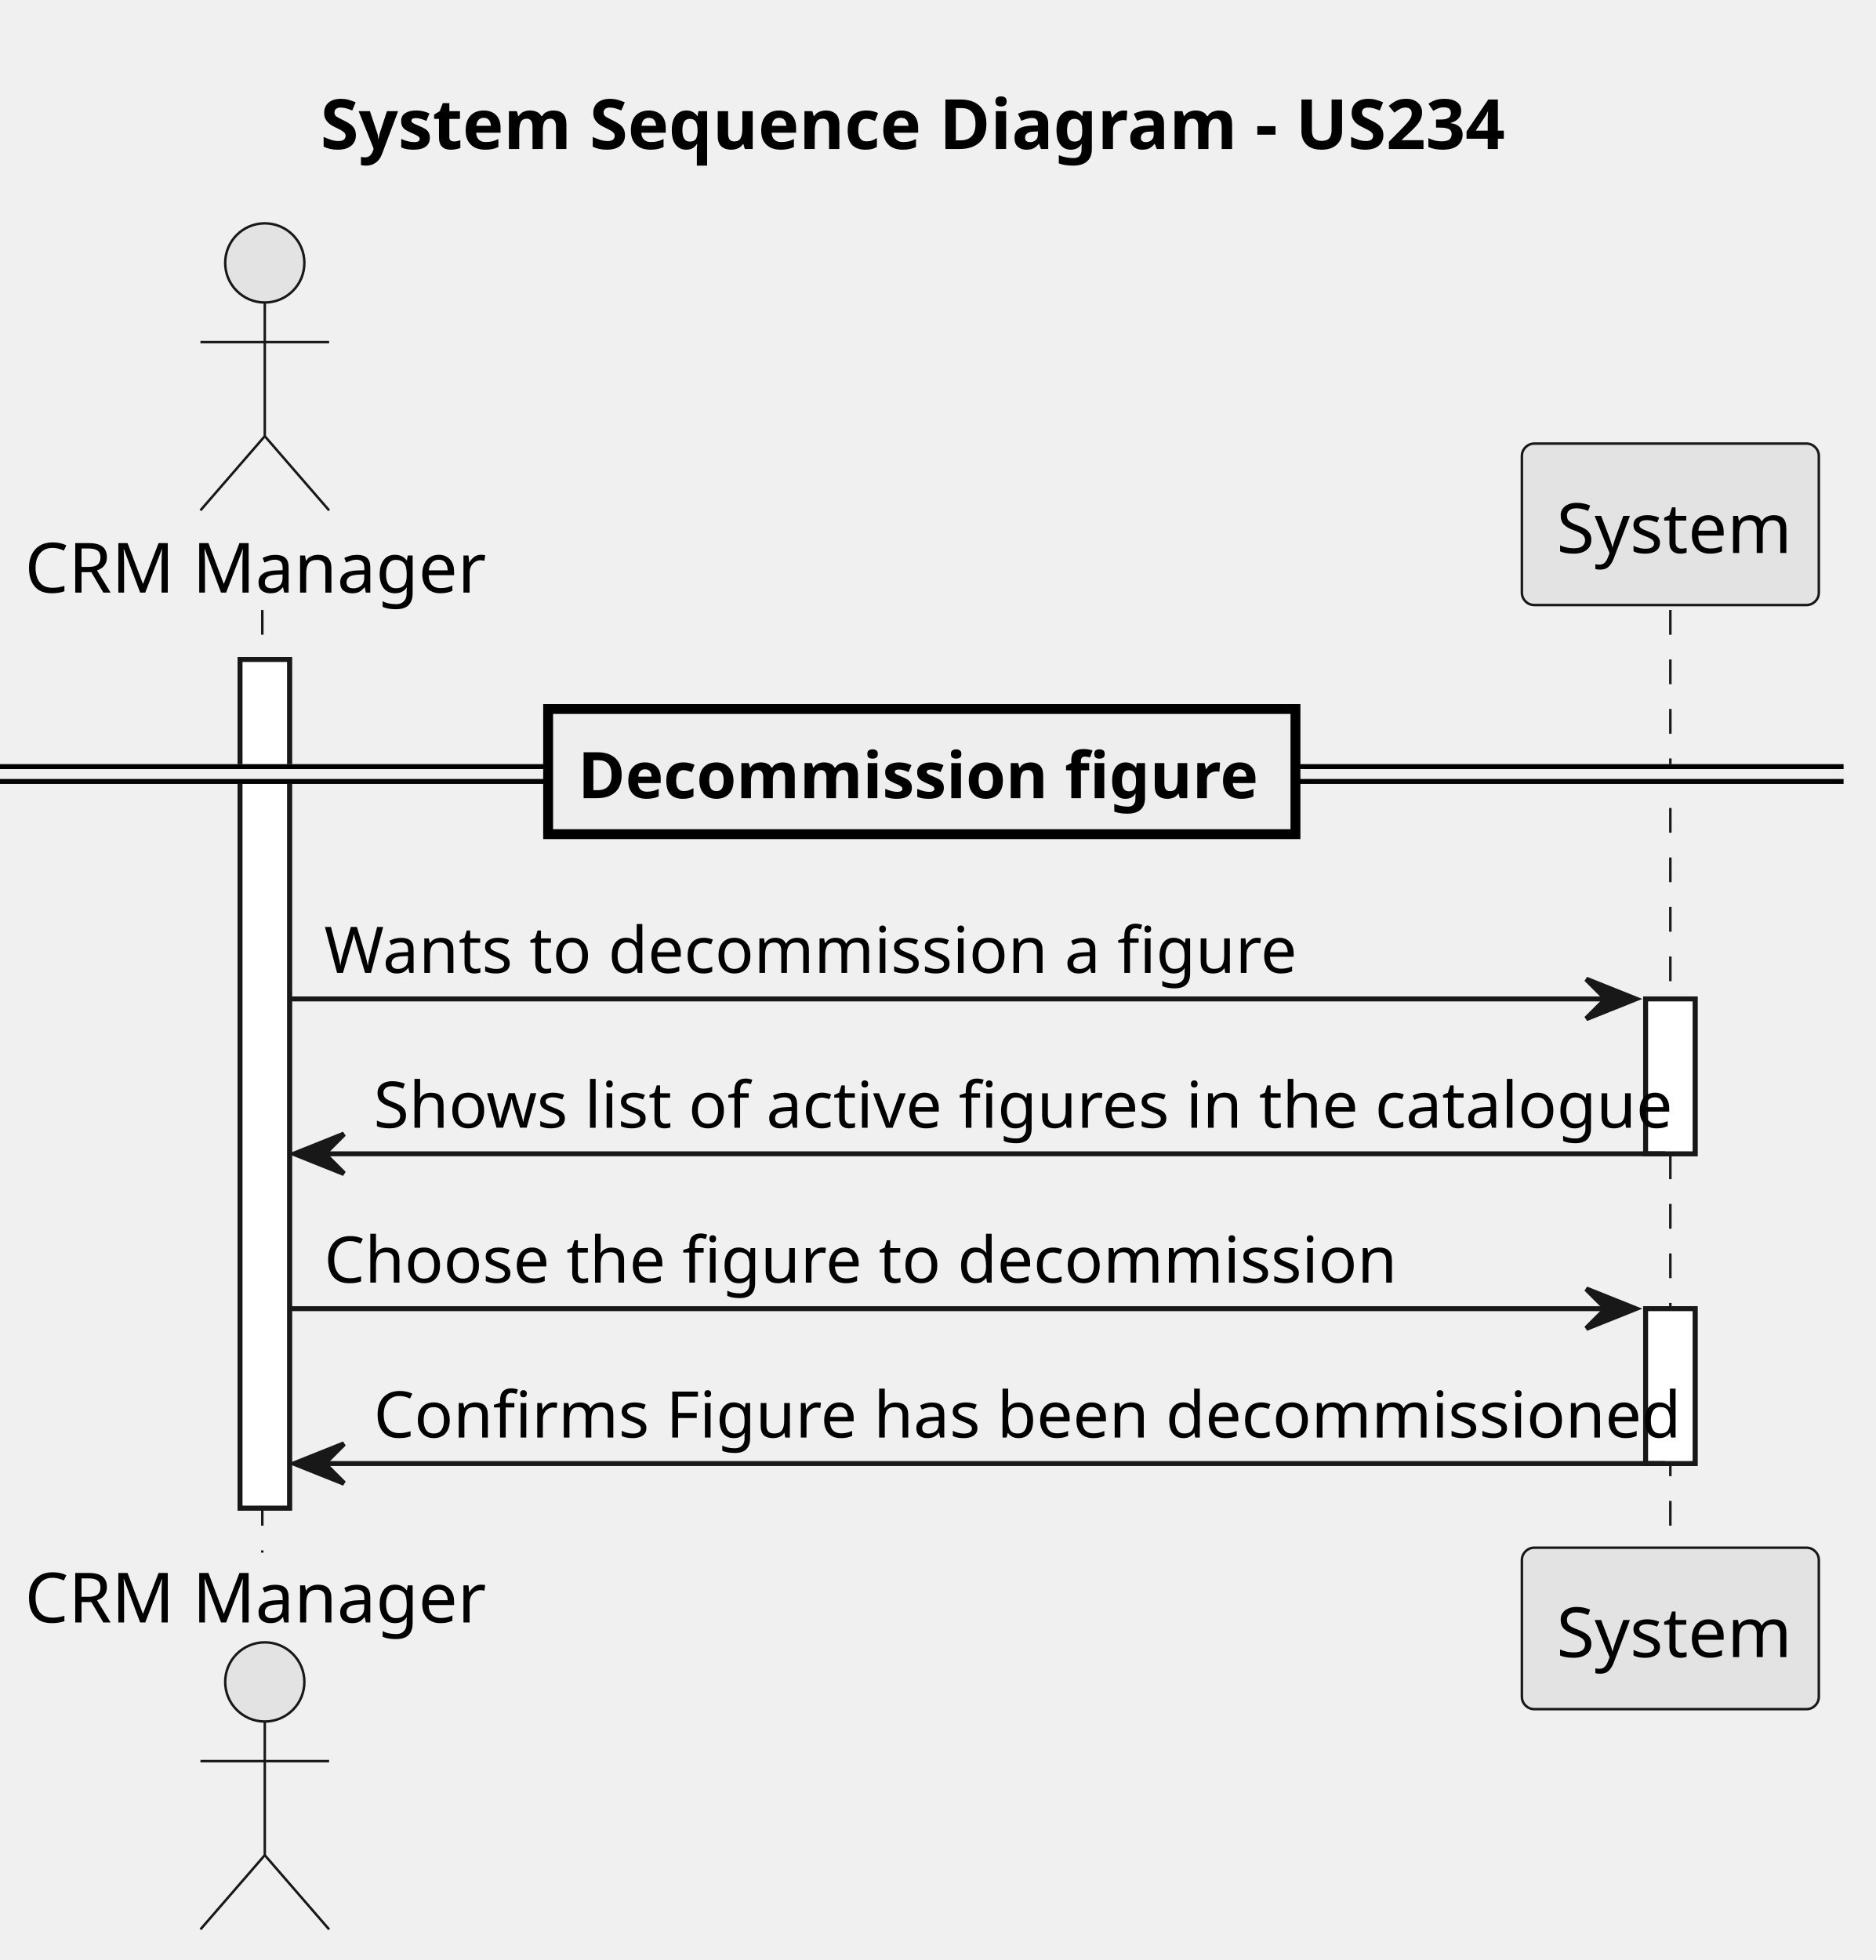
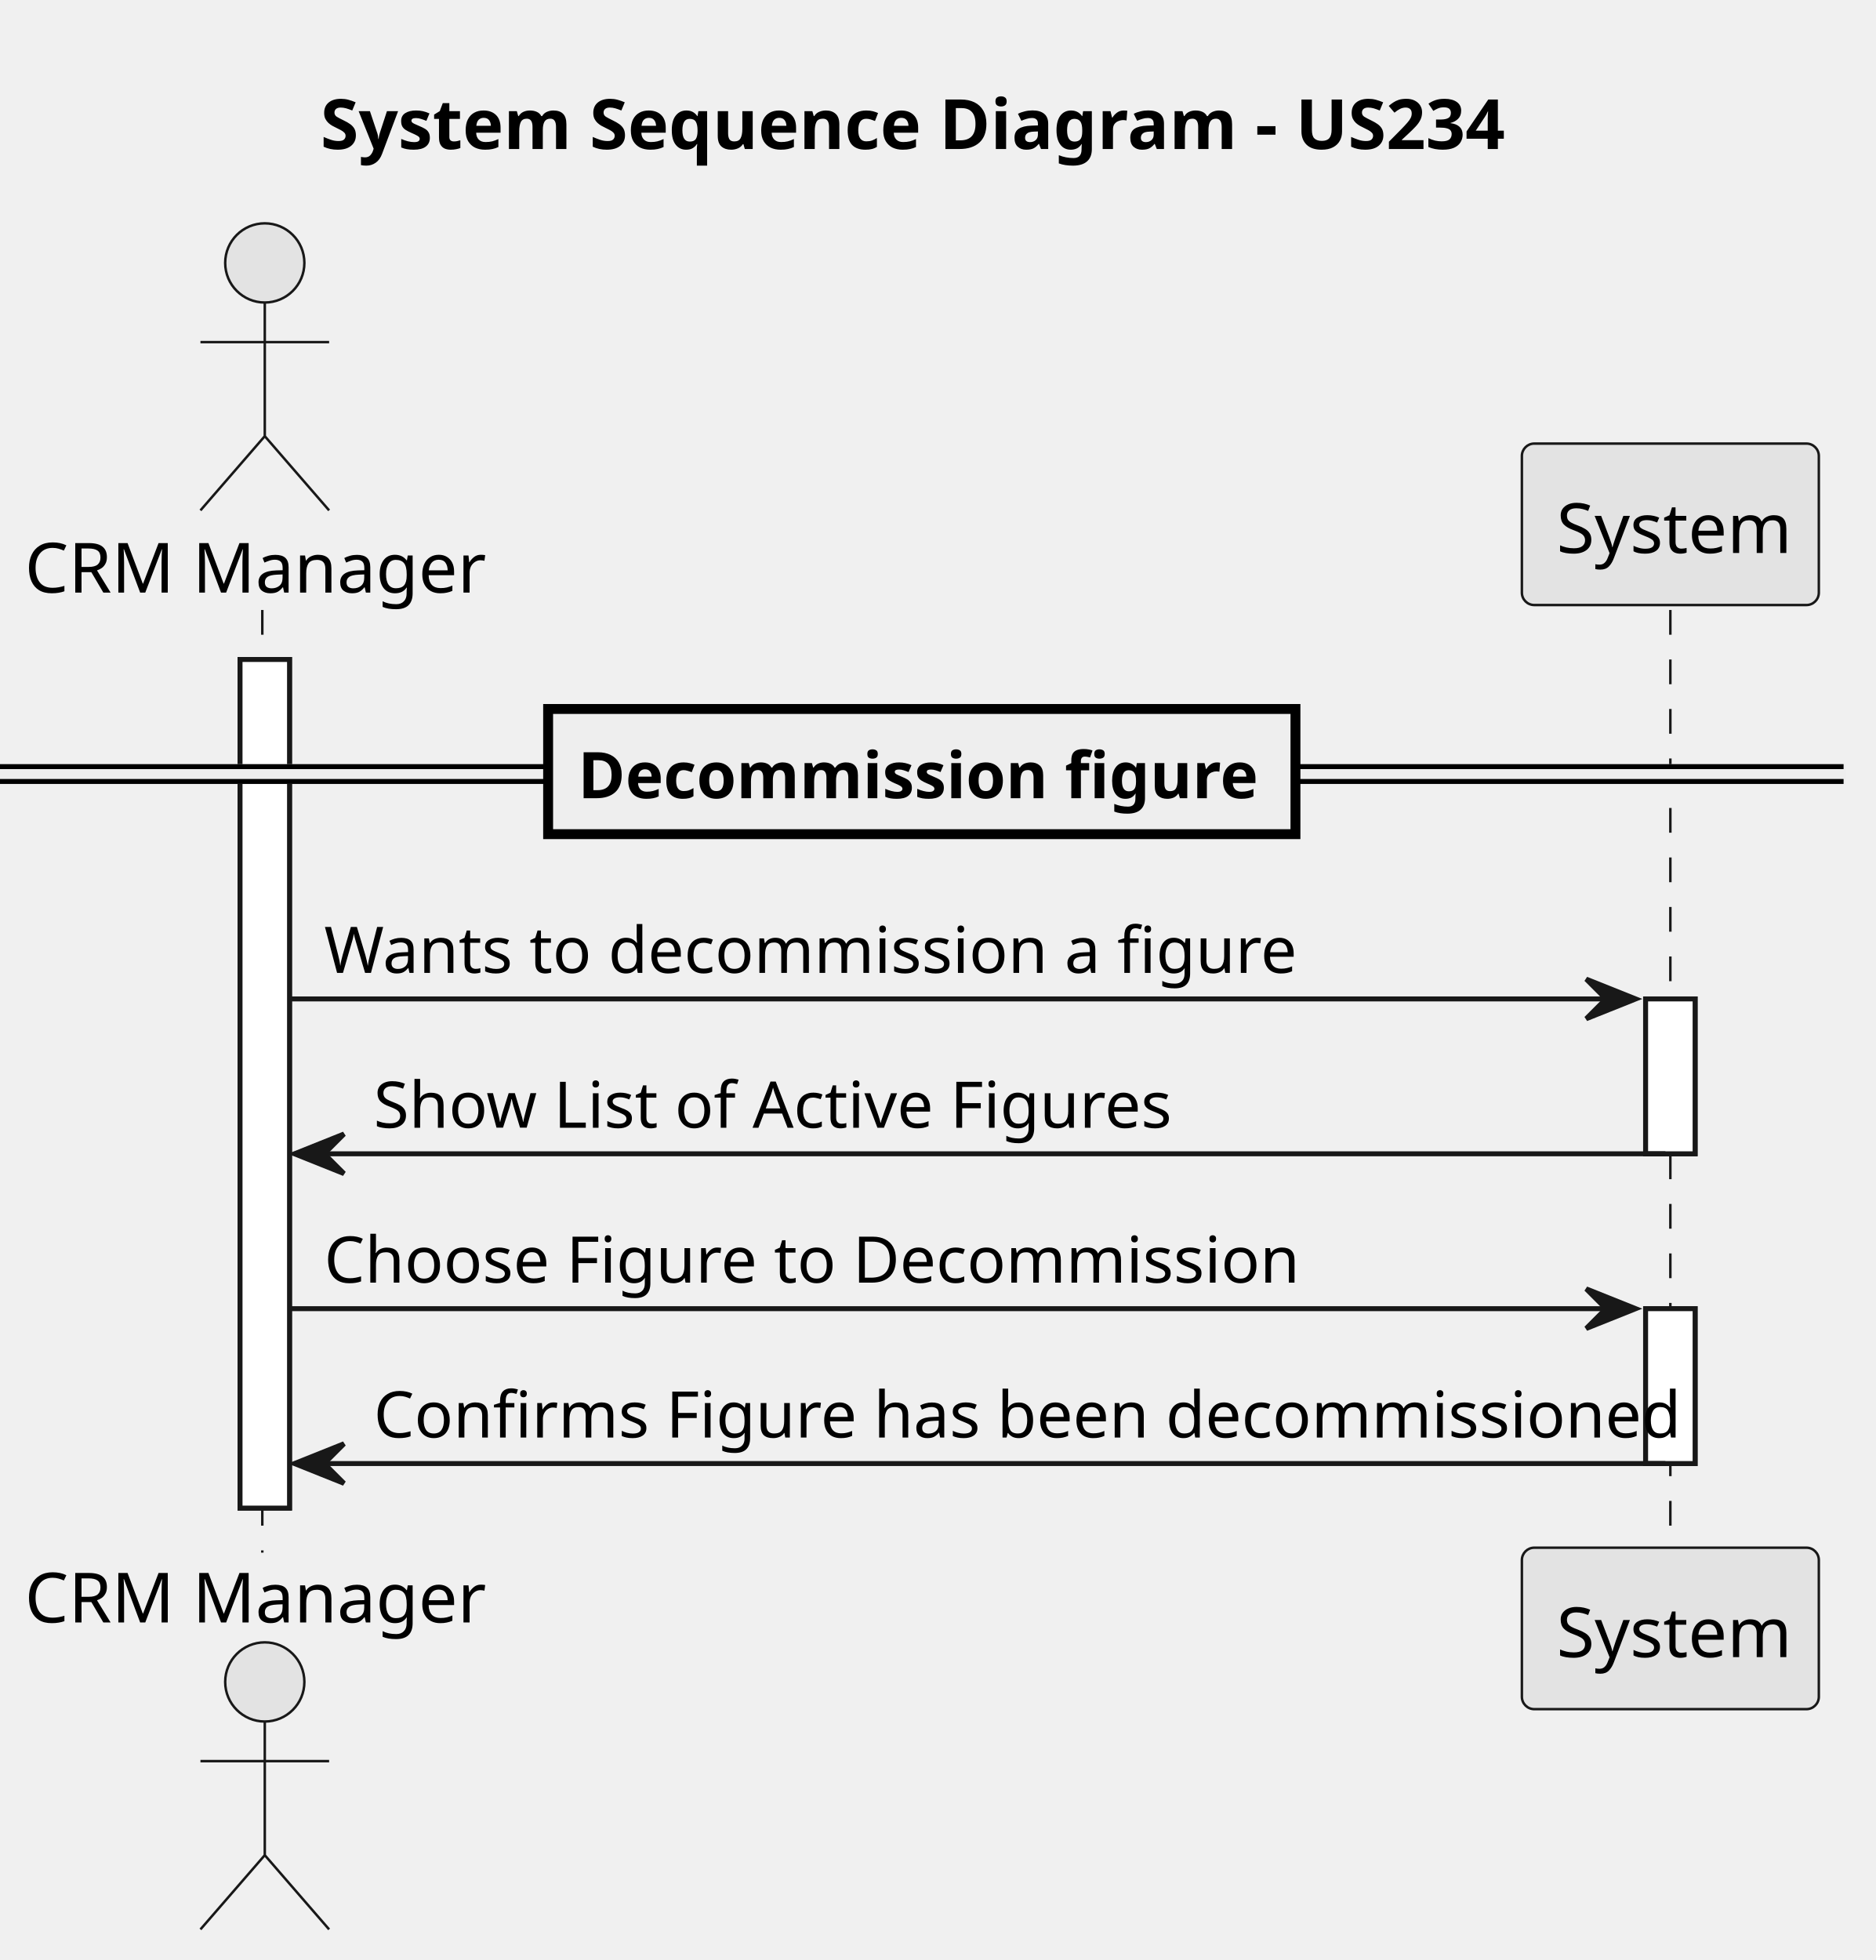
<svg xmlns="http://www.w3.org/2000/svg" contentStyleType="text/css" height="396px" preserveAspectRatio="none" style="width:379px;height:396px;background:#FFFFFF;" version="1.1" viewBox="0 0 379 396" width="379px" zoomAndPan="magnify">
  <defs />
  <g>
    <text fill="#000000" font-family="sans-serif" font-size="14" font-weight="bold" lengthAdjust="spacing" textLength="242" x="64.75" y="30.107">System Sequence Diagram - US234</text>
    <rect fill="#FFFFFF" height="171.455" style="stroke:#181818;stroke-width:1.0;" width="10" x="48.5" y="133.242" />
    <rect fill="#FFFFFF" height="31.291" style="stroke:#181818;stroke-width:1.0;" width="10" x="332.5" y="201.824" />
    <rect fill="#FFFFFF" height="31.291" style="stroke:#181818;stroke-width:1.0;" width="10" x="332.5" y="264.406" />
    <line style="stroke:#181818;stroke-width:0.5;stroke-dasharray:5.0,5.0;" x1="53" x2="53" y1="123.242" y2="313.697" />
    <line style="stroke:#181818;stroke-width:0.5;stroke-dasharray:5.0,5.0;" x1="337.5" x2="337.5" y1="123.242" y2="313.697" />
    <text fill="#000000" font-family="sans-serif" font-size="14" lengthAdjust="spacing" textLength="91" x="5" y="119.728">CRM Manager</text>
    <ellipse cx="53.5" cy="53.121" fill="#E3E3E3" rx="8" ry="8" style="stroke:#181818;stroke-width:0.5;" />
    <path d="M53.5,61.121 L53.5,88.121 M40.5,69.121 L66.5,69.121 M53.5,88.121 L40.5,103.121 M53.5,88.121 L66.5,103.121 " fill="none" style="stroke:#181818;stroke-width:0.5;" />
    <text fill="#000000" font-family="sans-serif" font-size="14" lengthAdjust="spacing" textLength="91" x="5" y="327.805">CRM Manager</text>
    <ellipse cx="53.5" cy="339.818" fill="#E3E3E3" rx="8" ry="8" style="stroke:#181818;stroke-width:0.5;" />
    <path d="M53.5,347.818 L53.5,374.818 M40.5,355.818 L66.5,355.818 M53.5,374.818 L40.5,389.818 M53.5,374.818 L66.5,389.818 " fill="none" style="stroke:#181818;stroke-width:0.5;" />
    <rect fill="#E3E3E3" height="32.621" rx="2.5" ry="2.5" style="stroke:#181818;stroke-width:0.5;" width="60" x="307.5" y="89.621" />
    <text fill="#000000" font-family="sans-serif" font-size="14" lengthAdjust="spacing" textLength="46" x="314.5" y="111.728">System</text>
    <rect fill="#E3E3E3" height="32.621" rx="2.5" ry="2.5" style="stroke:#181818;stroke-width:0.5;" width="60" x="307.5" y="312.697" />
    <text fill="#000000" font-family="sans-serif" font-size="14" lengthAdjust="spacing" textLength="46" x="314.5" y="334.805">System</text>
    <rect fill="#FFFFFF" height="171.455" style="stroke:#181818;stroke-width:1.0;" width="10" x="48.5" y="133.242" />
    <rect fill="#FFFFFF" height="31.291" style="stroke:#181818;stroke-width:1.0;" width="10" x="332.5" y="201.824" />
    <rect fill="#FFFFFF" height="31.291" style="stroke:#181818;stroke-width:1.0;" width="10" x="332.5" y="264.406" />
    <rect fill="#EEEEEE" height="3" style="stroke:#EEEEEE;stroke-width:1.0;" width="372.5" x="0" y="154.888" />
    <line style="stroke:#000000;stroke-width:1.0;" x1="0" x2="372.5" y1="154.888" y2="154.888" />
    <line style="stroke:#000000;stroke-width:1.0;" x1="0" x2="372.5" y1="157.888" y2="157.888" />
    <rect fill="#EEEEEE" height="25.291" style="stroke:#000000;stroke-width:2.0;" width="151" x="110.75" y="143.242" />
    <text fill="#000000" font-family="sans-serif" font-size="13" font-weight="bold" lengthAdjust="spacing" textLength="133" x="116.75" y="161.27">Decommission figure</text>
    <polygon fill="#181818" points="320.5,197.824,330.5,201.824,320.5,205.824,324.5,201.824" style="stroke:#181818;stroke-width:1.0;" />
    <line style="stroke:#181818;stroke-width:1.0;" x1="58.5" x2="326.5" y1="201.824" y2="201.824" />
    <text fill="#000000" font-family="sans-serif" font-size="13" lengthAdjust="spacing" textLength="187" x="65.5" y="196.561">Wants to decommission a figure</text>
    <polygon fill="#181818" points="69.5,229.115,59.5,233.115,69.5,237.115,65.5,233.115" style="stroke:#181818;stroke-width:1.0;" />
    <line style="stroke:#181818;stroke-width:1.0;" x1="63.5" x2="336.5" y1="233.115" y2="233.115" />
-     <text fill="#000000" font-family="sans-serif" font-size="13" lengthAdjust="spacing" textLength="249" x="75.5" y="227.852">Shows list of active figures in the catalogue</text>
+     <text fill="#000000" font-family="sans-serif" font-size="13" lengthAdjust="spacing" textLength="157" x="75.5" y="227.852">Show List of Active Figures</text>
    <polygon fill="#181818" points="320.5,260.406,330.5,264.406,320.5,268.406,324.5,264.406" style="stroke:#181818;stroke-width:1.0;" />
    <line style="stroke:#181818;stroke-width:1.0;" x1="58.5" x2="326.5" y1="264.406" y2="264.406" />
-     <text fill="#000000" font-family="sans-serif" font-size="13" lengthAdjust="spacing" textLength="204" x="65.5" y="259.144">Choose the figure to decommission</text>
+     <text fill="#000000" font-family="sans-serif" font-size="13" lengthAdjust="spacing" textLength="189" x="65.5" y="259.144">Choose Figure to Decommission</text>
    <polygon fill="#181818" points="69.5,291.697,59.5,295.697,69.5,299.697,65.5,295.697" style="stroke:#181818;stroke-width:1.0;" />
    <line style="stroke:#181818;stroke-width:1.0;" x1="63.5" x2="336.5" y1="295.697" y2="295.697" />
    <text fill="#000000" font-family="sans-serif" font-size="13" lengthAdjust="spacing" textLength="250" x="75.5" y="290.435">Confirms Figure has been decommissioned</text>
  </g>
</svg>
